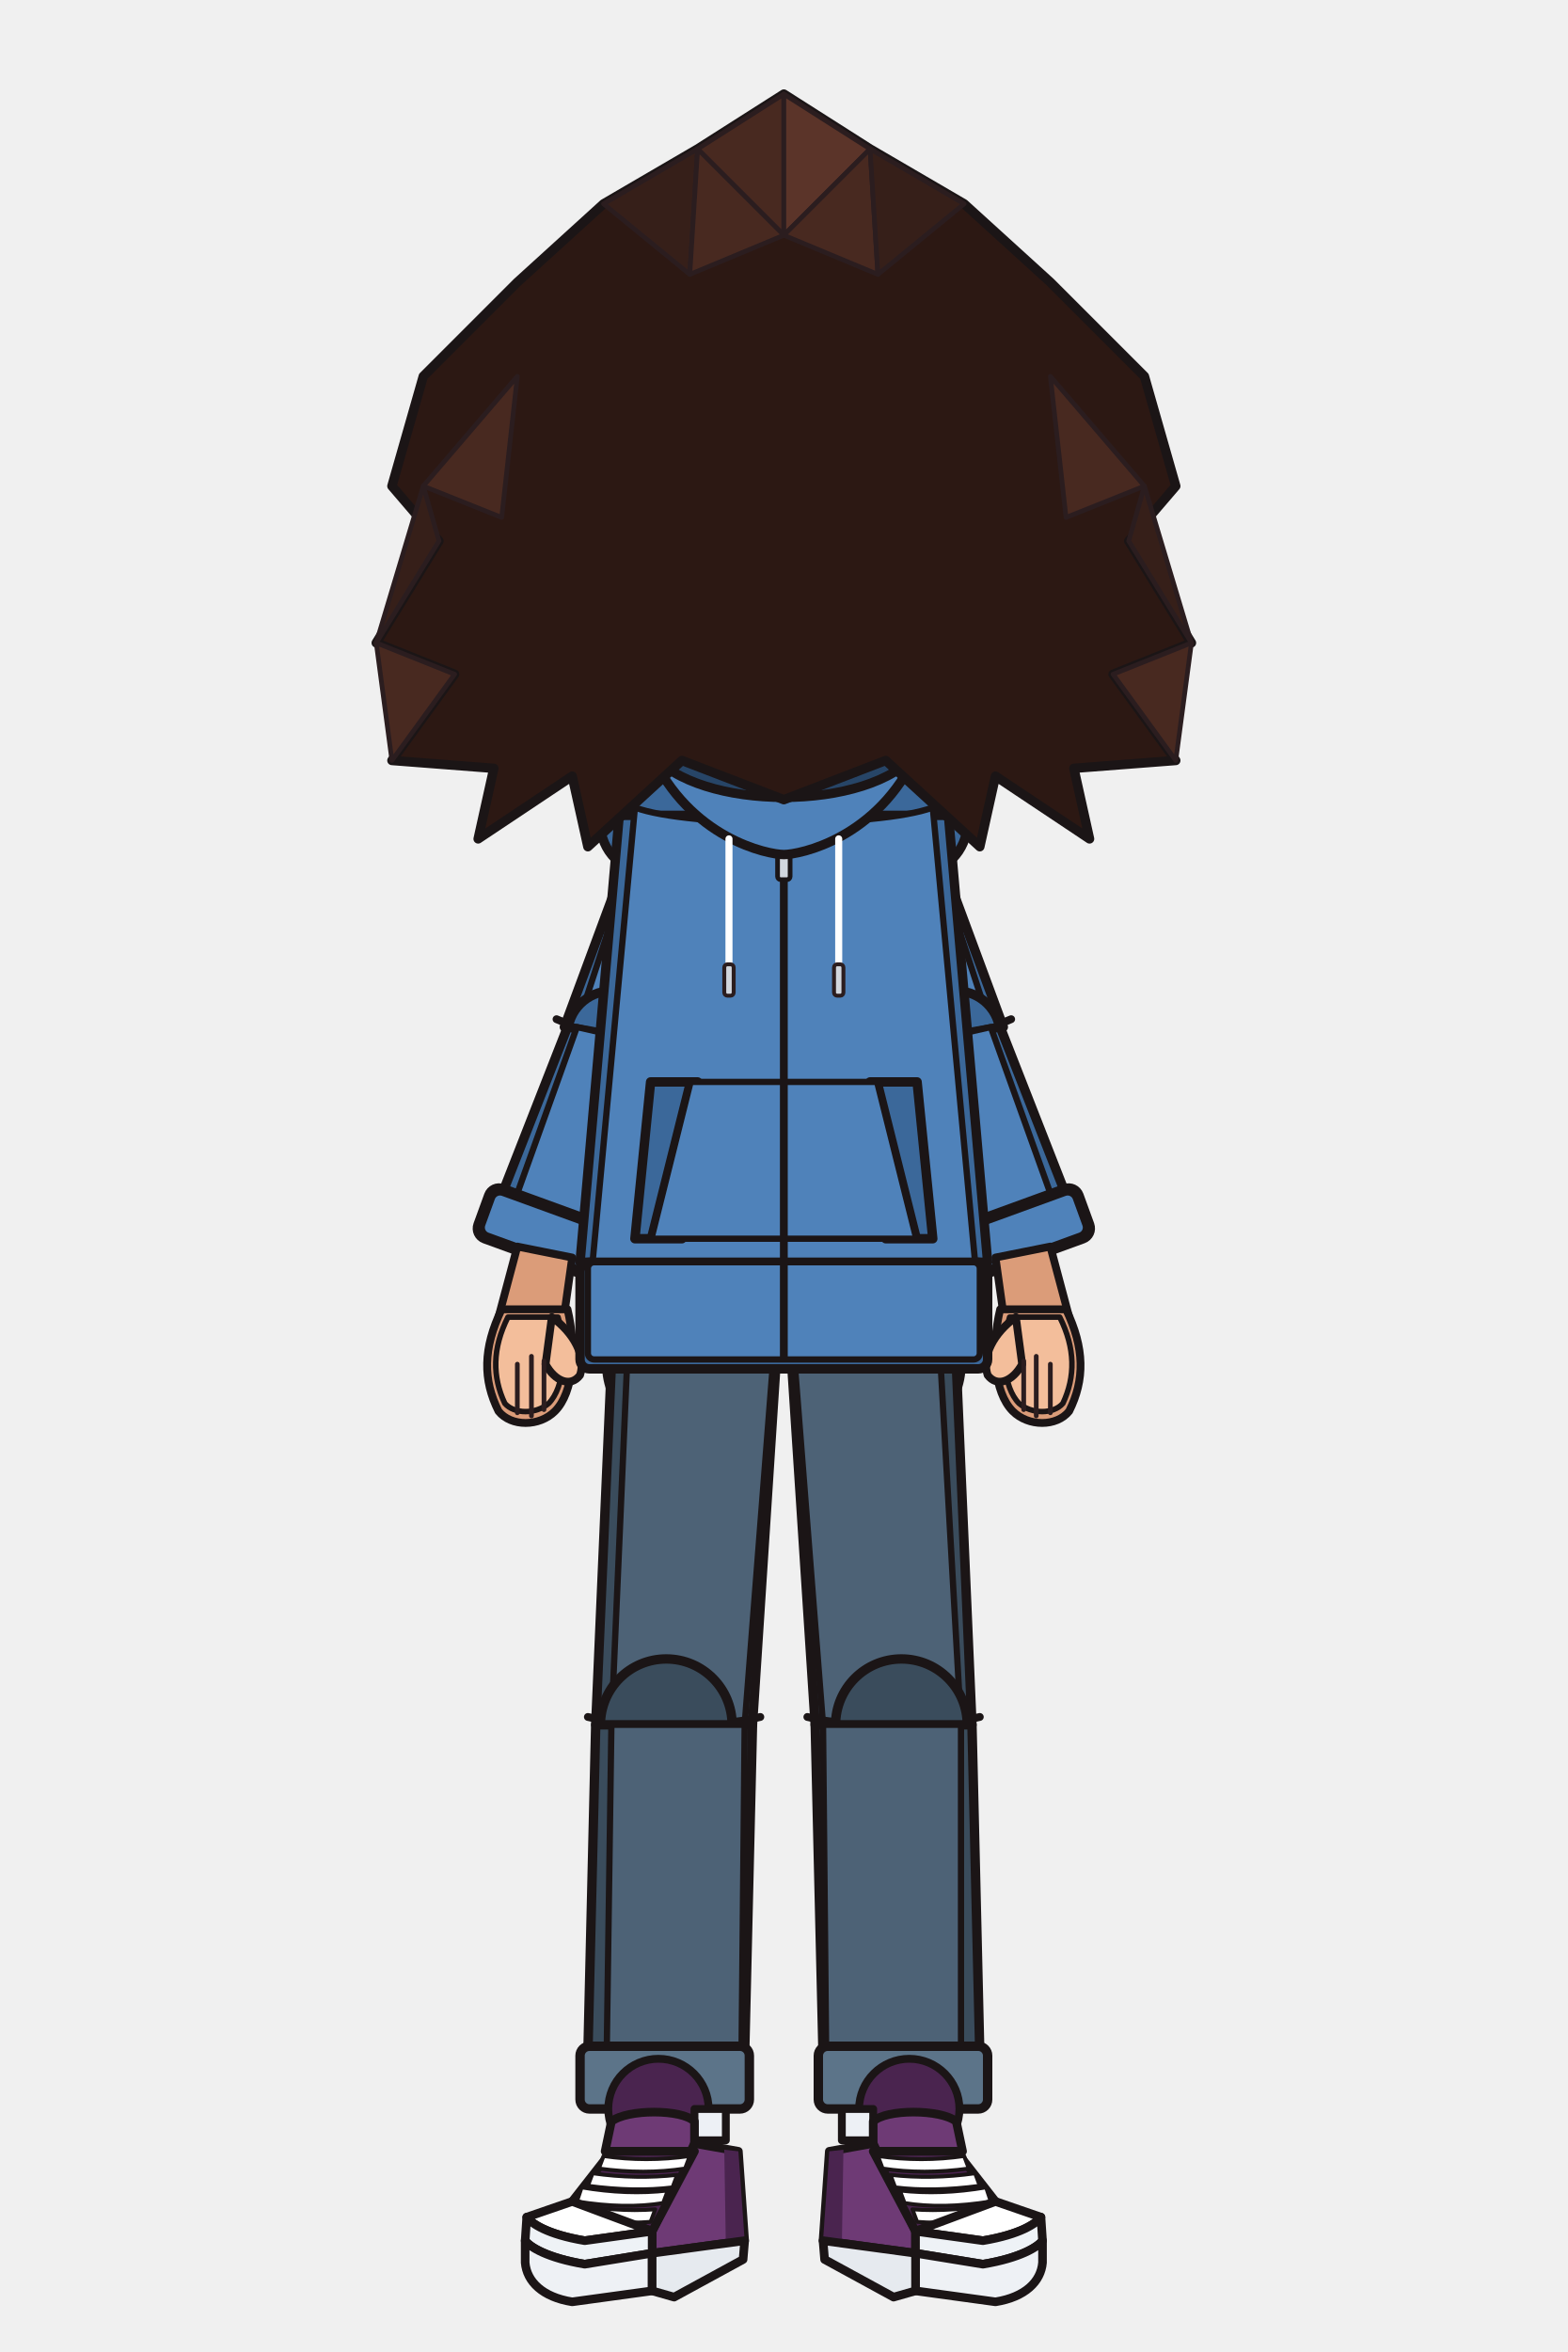
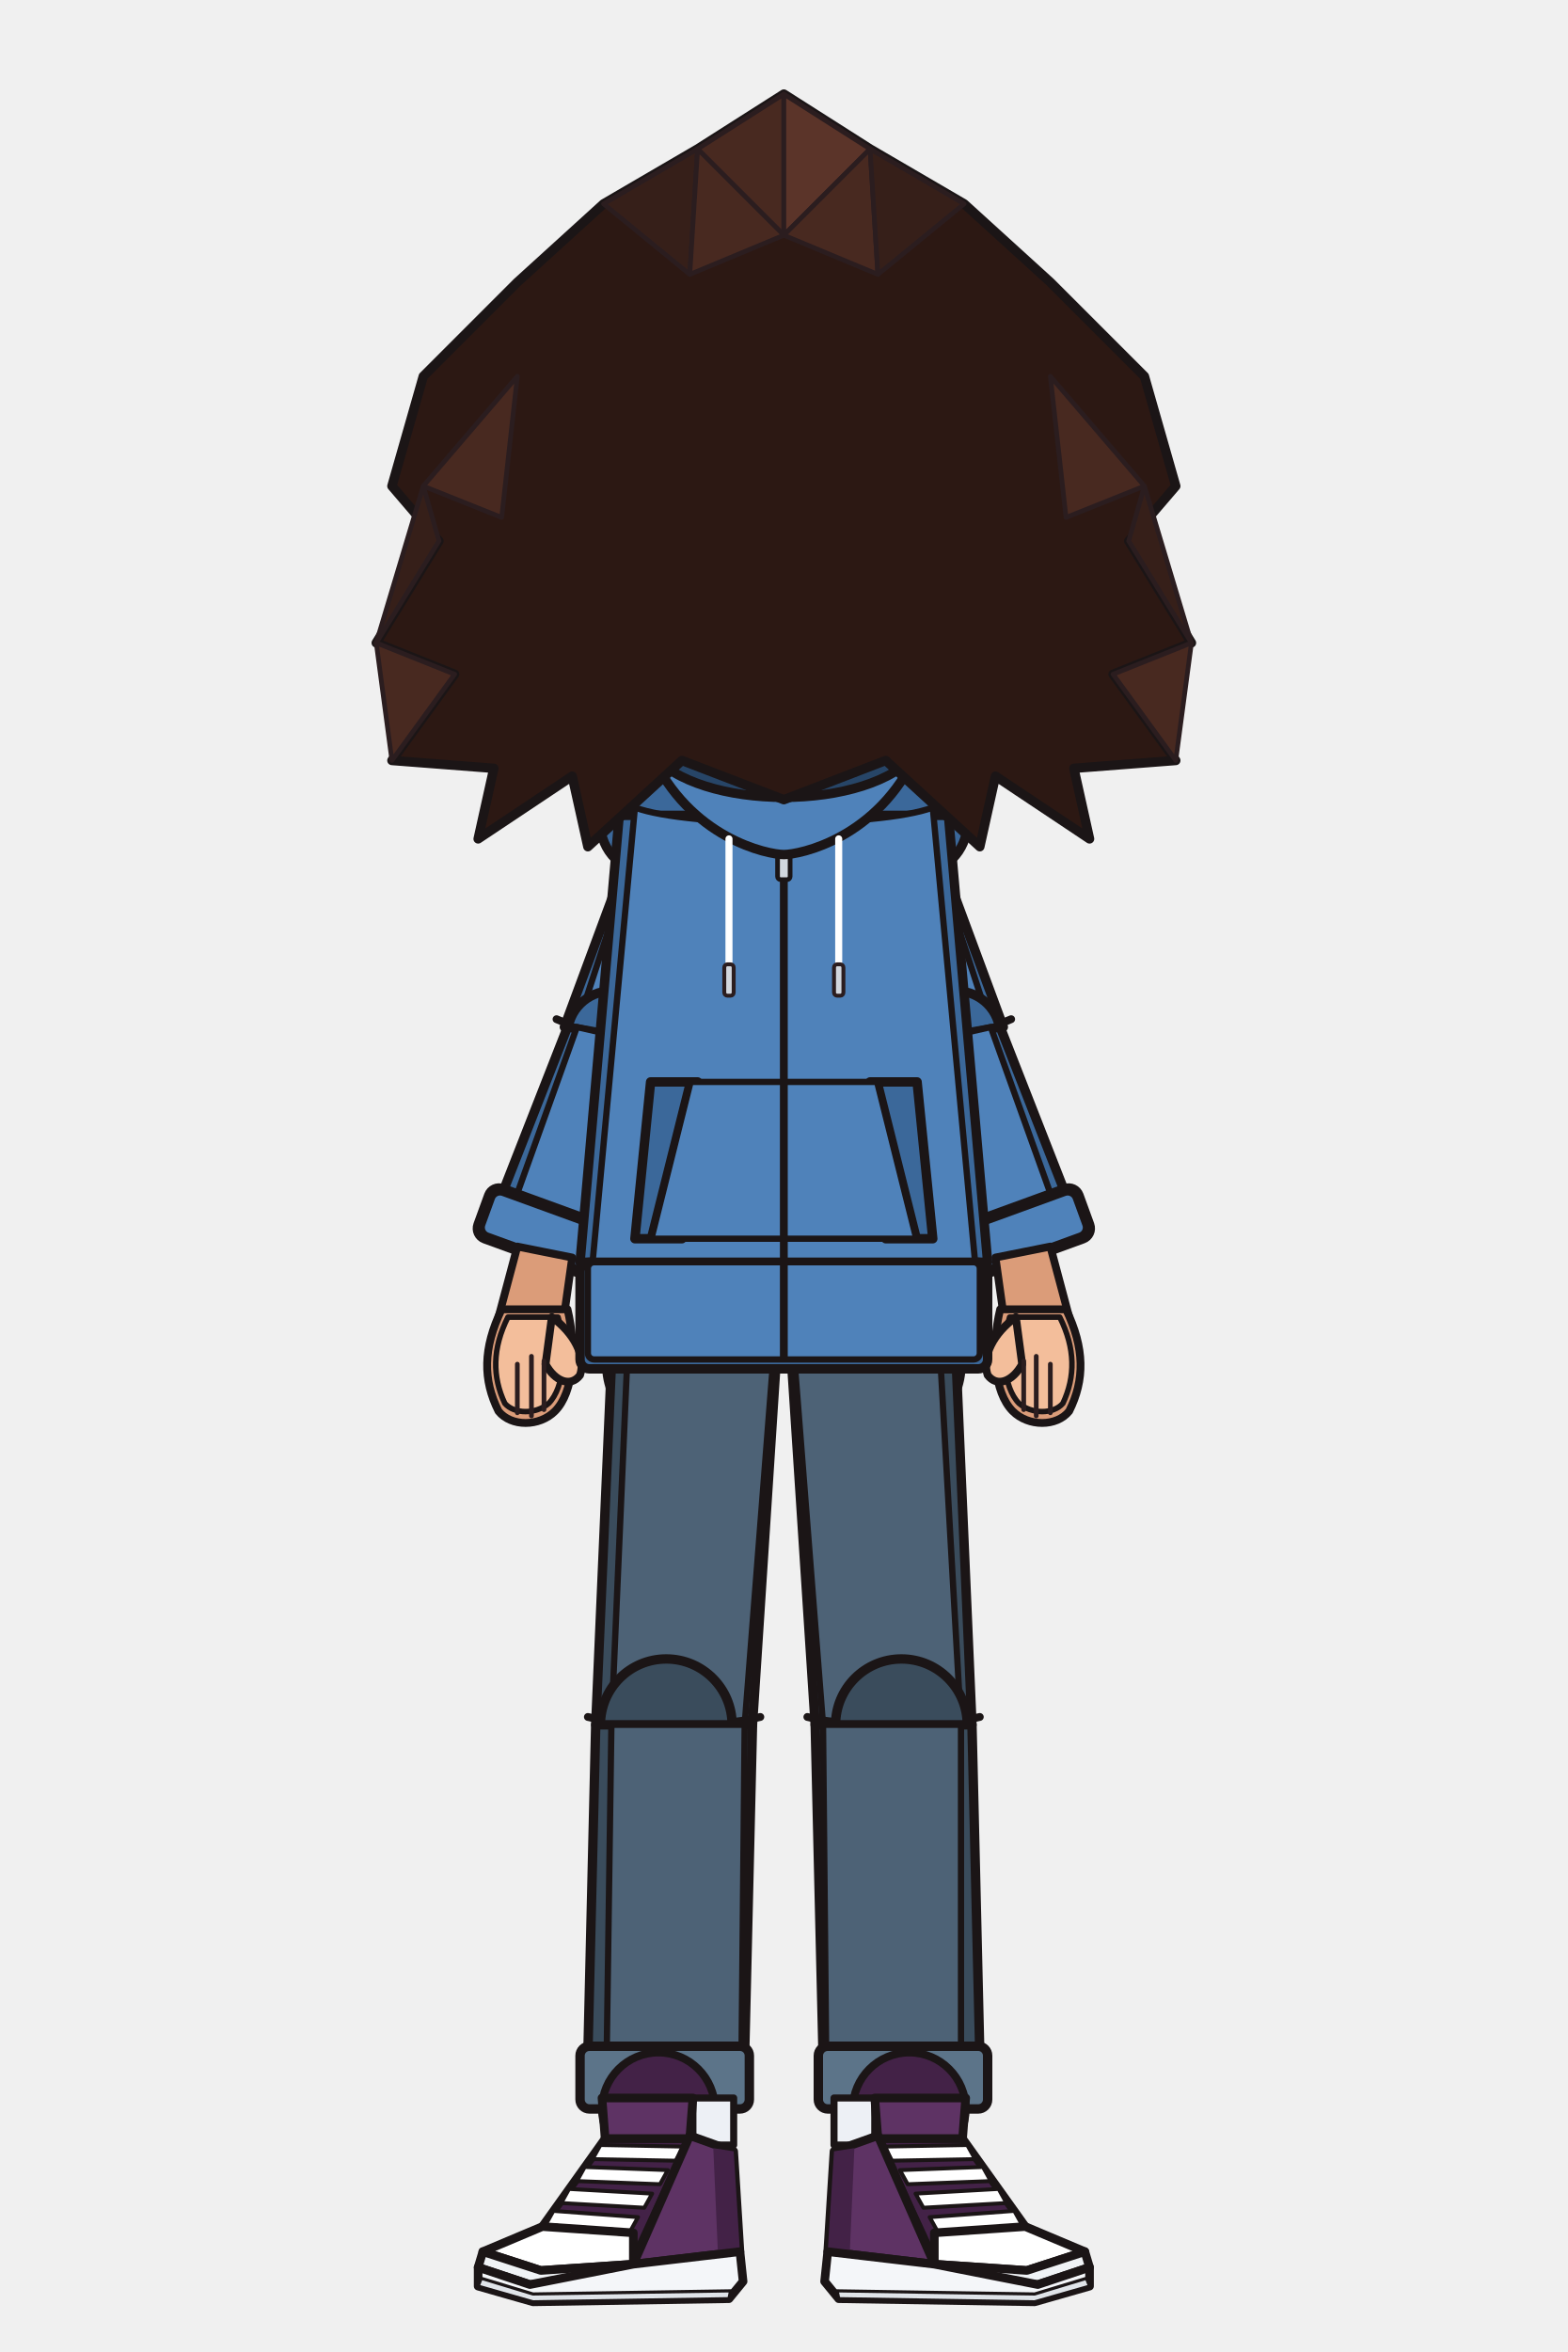
<svg xmlns="http://www.w3.org/2000/svg" viewBox="0 0 1000 1500" width="1000" height="1500">
  <rect width="1000" height="1500" fill="none" />
  <g id="character_root">
    <g id="fk_leg_r" transform="rotate(0.0, 565, 870)">
      <g id="layer_leg_upper_right">
        <circle cx="565" cy="870" r="48" fill="#3a4c5c" stroke="#1b1516" stroke-width="6" />
        <path fill="#3a4c5c" stroke="#1b1516" stroke-width="6" stroke-linecap="round" stroke-linejoin="round" d="M505 870 L520 1100 L620 1100 L610 870 Z" />
        <path fill="#4d6276" stroke="#1b1516" stroke-width="4" stroke-linecap="round" stroke-linejoin="round" d="M507 870 L525 1100 L613 1100 L600 870 Z" />
        <path fill="#3a4c5c" stroke="#1b1516" stroke-width="5" stroke-linecap="round" d="M515 1095 Q570 1108 625 1095" />
      </g>
      <g id="fk_leg_lower_r" transform="rotate(0.0, 575, 1100)">
        <g id="layer_leg_lower_right">
          <circle cx="575" cy="1100" r="42" fill="#3a4c5c" stroke="#1b1516" stroke-width="6" />
          <path fill="#3a4c5c" stroke="#1b1516" stroke-width="6" stroke-linecap="round" stroke-linejoin="round" d="M520 1100 L525 1310 L625 1310 L620 1100 Z" />
          <path fill="#4d6276" stroke="#1b1516" stroke-width="4" stroke-linecap="round" stroke-linejoin="round" d="M525 1100 L527 1310 L613 1310 L613 1100 Z" />
          <rect x="522" y="1305" width="108" height="40" rx="6" fill="#5c7489" stroke="#1b1516" stroke-width="6" />
        </g>
        <g id="fk_shoe_r" transform="rotate(0.0, 580, 1345)">
          <g id="layer_shoe_right">
-             <circle cx="580" cy="1345" r="32" fill="#4a244f" stroke="#1b1516" stroke-width="5" />
-             <path fill="#edf0f5" stroke="#1b1516" stroke-width="5" stroke-linecap="round" stroke-linejoin="round" d="M557 1345 L537 1345 L537 1365 L557 1365 Z" />
-             <path fill="#6e3a75" stroke="#1b1516" stroke-width="5.5" stroke-linecap="round" stroke-linejoin="round" d="M610 1353 C600 1345 565 1345 557 1353 L557 1372 L614 1372 Z" />
-             <path fill="#6e3a75" stroke="#1b1516" stroke-width="5.5" stroke-linecap="round" stroke-linejoin="round" d="M557 1367 L529 1372 L525 1429 L584 1437 L584 1423 Z" />
-             <path fill="#4a244f" d="M538 1371 L529 1372 L525 1429 L537 1432 Z" />
-             <path fill="#4a244f" stroke="#1b1516" stroke-width="5.5" stroke-linecap="round" stroke-linejoin="round" d="M610 1372 L557 1372 L584 1423 L635 1404 Z" />
-             <path fill="#ffffff" stroke="#1b1516" stroke-width="2.5" stroke-linejoin="round" d="M615 1375 Q588 1379 560 1375 L563 1383 Q589 1387 618 1383 Z" />
-             <path fill="#ffffff" stroke="#1b1516" stroke-width="2.5" stroke-linejoin="round" d="M622 1386 Q594 1390 568 1387 L571 1395 Q595 1398 625 1394 Z" />
-             <path fill="#ffffff" stroke="#1b1516" stroke-width="2.5" stroke-linejoin="round" d="M629 1395 Q600 1400 574 1397 L577 1405 Q601 1409 632 1404 Z" />
-             <path fill="#ffffff" stroke="#1b1516" stroke-width="2.5" stroke-linejoin="round" d="M636 1405 Q608 1411 582 1409 L585 1417 Q609 1419 639 1413 Z" />
-             <path fill="#ffffff" stroke="#1b1516" stroke-width="5.5" stroke-linecap="round" stroke-linejoin="round" d="M635 1404 L584 1423 L627 1429 C651 1425 661 1418 664 1414 Z" />
-             <path fill="#eef2f6" stroke="#1b1516" stroke-width="5.5" stroke-linecap="round" stroke-linejoin="round" d="M664 1414 C661 1418 651 1425 627 1429 L584 1423 L584 1437 L627 1444 C651 1440 662 1433 665 1429 Z" />
-             <path fill="#eef1f5" stroke="#1b1516" stroke-width="5.5" stroke-linecap="round" stroke-linejoin="round" d="M665 1429 C662 1433 651 1440 627 1444 L584 1437 L584 1461 L635 1468 C654 1465 664 1455 665 1443 Z" />
-             <path fill="#e6eaef" stroke="#1b1516" stroke-width="5.5" stroke-linecap="round" stroke-linejoin="round" d="M584 1437 L525 1429 L526 1441 L570 1465 L584 1461 Z" />
-             <line x1="584" y1="1437" x2="584" y2="1461" stroke="#1b1516" stroke-width="4.5" stroke-linecap="round" />
+             <circle cx="580" cy="1345" r="36" fill="#432247" stroke="#1b1516" stroke-width="5" />
+             <path fill="#edf0f5" stroke="#1b1516" stroke-width="4.5" stroke-linecap="round" stroke-linejoin="round" d="M558 1338 L532 1338 L532 1368 L558 1368 Z" />
+             <path fill="#5e3364" stroke="#1b1516" stroke-width="5.5" stroke-linecap="round" stroke-linejoin="round" d="M616 1338 L558 1338 L560 1364 L614 1364 Z" />
+             <path fill="#432247" stroke="#1b1516" stroke-width="5.5" stroke-linecap="round" stroke-linejoin="round" d="M614 1364 L560 1364 L596 1442 L654 1420 Z" />
+             <path fill="#ffffff" stroke="#1b1516" stroke-width="2.5" stroke-linejoin="round" d="M617 1368 L564 1369 L569 1378 L622 1377 Z" />
+             <path fill="#ffffff" stroke="#1b1516" stroke-width="2.5" stroke-linejoin="round" d="M627 1382 L574 1384 L579 1393 L632 1391 Z" />
+             <path fill="#ffffff" stroke="#1b1516" stroke-width="2.5" stroke-linejoin="round" d="M637 1396 L584 1399 L589 1408 L642 1405 Z" />
+             <path fill="#ffffff" stroke="#1b1516" stroke-width="2.5" stroke-linejoin="round" d="M647 1410 L593 1414 L598 1423 L652 1419 Z" />
+             <path fill="#5e3364" stroke="#1b1516" stroke-width="5.5" stroke-linecap="round" stroke-linejoin="round" d="M560 1362 L532 1372 L528 1436 L596 1444 L560 1362 Z" />
+             <path fill="#432247" d="M545 1370 L532 1372 L528 1436 L542 1438 Z" />
+             <path fill="#ffffff" stroke="#1b1516" stroke-width="5.5" stroke-linecap="round" stroke-linejoin="round" d="M654 1420 L596 1424 L596 1444 L655 1448 L692 1436 Z" />
+             <path fill="#f0f3f6" stroke="#1b1516" stroke-width="5.5" stroke-linecap="round" stroke-linejoin="round" d="M692 1436 L655 1448 L596 1444 L604 1453 L662 1457 L695 1446 Z" />
+             <path fill="#f4f6f9" stroke="#1b1516" stroke-width="5.5" stroke-linecap="round" stroke-linejoin="round" d="M695 1446 L662 1457 L596 1444 L528 1436 L526 1455 L535 1466 L660 1468 L695 1458 Z" />
+             <path fill="#e0e4e9" stroke="#1b1516" stroke-width="2" stroke-linejoin="round" d="M693 1453 L660 1463 L534 1461 L535 1466 L660 1468 L695 1458 Z" />
          </g>
        </g>
      </g>
    </g>
    <g id="fk_leg_l" transform="rotate(0.0, 435, 870)">
      <g id="layer_leg_upper_left">
        <circle cx="435" cy="870" r="48" fill="#3a4c5c" stroke="#1b1516" stroke-width="6" />
        <path fill="#3a4c5c" stroke="#1b1516" stroke-width="6" stroke-linecap="round" stroke-linejoin="round" d="M390 870 L380 1100 L480 1100 L495 870 Z" />
        <path fill="#4d6276" stroke="#1b1516" stroke-width="4" stroke-linecap="round" stroke-linejoin="round" d="M400 870 L390 1100 L475 1100 L493 870 Z" />
        <path fill="#3a4c5c" stroke="#1b1516" stroke-width="5" stroke-linecap="round" d="M375 1095 Q430 1108 485 1095" />
      </g>
      <g id="fk_leg_lower_l" transform="rotate(0.0, 425, 1100)">
        <g id="layer_leg_lower_left">
          <circle cx="425" cy="1100" r="42" fill="#3a4c5c" stroke="#1b1516" stroke-width="6" />
          <path fill="#3a4c5c" stroke="#1b1516" stroke-width="6" stroke-linecap="round" stroke-linejoin="round" d="M380 1100 L375 1310 L475 1310 L480 1100 Z" />
          <path fill="#4d6276" stroke="#1b1516" stroke-width="4" stroke-linecap="round" stroke-linejoin="round" d="M390 1100 L387 1310 L473 1310 L475 1100 Z" />
          <rect x="370" y="1305" width="108" height="40" rx="6" fill="#5c7489" stroke="#1b1516" stroke-width="6" />
        </g>
        <g id="fk_shoe_l" transform="rotate(0.0, 420, 1345)">
          <g id="layer_shoe_left">
-             <circle cx="420" cy="1345" r="32" fill="#4a244f" stroke="#1b1516" stroke-width="5" />
-             <path fill="#edf0f5" stroke="#1b1516" stroke-width="5" stroke-linecap="round" stroke-linejoin="round" d="M443 1345 L463 1345 L463 1365 L443 1365 Z" />
-             <path fill="#6e3a75" stroke="#1b1516" stroke-width="5.5" stroke-linecap="round" stroke-linejoin="round" d="M390 1353 C400 1345 435 1345 443 1353 L443 1372 L386 1372 Z" />
-             <path fill="#6e3a75" stroke="#1b1516" stroke-width="5.5" stroke-linecap="round" stroke-linejoin="round" d="M443 1367 L471 1372 L475 1429 L416 1437 L416 1423 Z" />
-             <path fill="#4a244f" d="M462 1371 L471 1372 L475 1429 L463 1432 Z" />
-             <path fill="#4a244f" stroke="#1b1516" stroke-width="5.5" stroke-linecap="round" stroke-linejoin="round" d="M390 1372 L443 1372 L416 1423 L365 1404 Z" />
-             <path fill="#ffffff" stroke="#1b1516" stroke-width="2.5" stroke-linejoin="round" d="M385 1375 Q412 1379 440 1375 L437 1383 Q411 1387 382 1383 Z" />
-             <path fill="#ffffff" stroke="#1b1516" stroke-width="2.5" stroke-linejoin="round" d="M378 1386 Q406 1390 432 1387 L429 1395 Q405 1398 375 1394 Z" />
-             <path fill="#ffffff" stroke="#1b1516" stroke-width="2.5" stroke-linejoin="round" d="M371 1395 Q400 1400 426 1397 L423 1405 Q399 1409 368 1404 Z" />
-             <path fill="#ffffff" stroke="#1b1516" stroke-width="2.5" stroke-linejoin="round" d="M364 1405 Q392 1411 418 1409 L415 1417 Q391 1419 361 1413 Z" />
-             <path fill="#ffffff" stroke="#1b1516" stroke-width="5.5" stroke-linecap="round" stroke-linejoin="round" d="M365 1404 L416 1423 L373 1429 C349 1425 339 1418 336 1414 Z" />
-             <path fill="#eef2f6" stroke="#1b1516" stroke-width="5.5" stroke-linecap="round" stroke-linejoin="round" d="M336 1414 C339 1418 349 1425 373 1429 L416 1423 L416 1437 L373 1444 C349 1440 338 1433 335 1429 Z" />
-             <path fill="#eef1f5" stroke="#1b1516" stroke-width="5.5" stroke-linecap="round" stroke-linejoin="round" d="M335 1429 C338 1433 349 1440 373 1444 L416 1437 L416 1461 L365 1468 C346 1465 336 1455 335 1443 Z" />
-             <path fill="#e6eaef" stroke="#1b1516" stroke-width="5.5" stroke-linecap="round" stroke-linejoin="round" d="M416 1437 L475 1429 L474 1441 L430 1465 L416 1461 Z" />
-             <line x1="416" y1="1437" x2="416" y2="1461" stroke="#1b1516" stroke-width="4.5" stroke-linecap="round" />
+             <circle cx="420" cy="1345" r="36" fill="#432247" stroke="#1b1516" stroke-width="5" />
+             <path fill="#edf0f5" stroke="#1b1516" stroke-width="4.5" stroke-linecap="round" stroke-linejoin="round" d="M442 1338 L468 1338 L468 1368 L442 1368 Z" />
+             <path fill="#5e3364" stroke="#1b1516" stroke-width="5.5" stroke-linecap="round" stroke-linejoin="round" d="M384 1338 L442 1338 L440 1364 L386 1364 Z" />
+             <path fill="#432247" stroke="#1b1516" stroke-width="5.5" stroke-linecap="round" stroke-linejoin="round" d="M386 1364 L440 1364 L404 1442 L346 1420 Z" />
+             <path fill="#ffffff" stroke="#1b1516" stroke-width="2.5" stroke-linejoin="round" d="M383 1368 L436 1369 L431 1378 L378 1377 Z" />
+             <path fill="#ffffff" stroke="#1b1516" stroke-width="2.5" stroke-linejoin="round" d="M373 1382 L426 1384 L421 1393 L368 1391 Z" />
+             <path fill="#ffffff" stroke="#1b1516" stroke-width="2.5" stroke-linejoin="round" d="M363 1396 L416 1399 L411 1408 L358 1405 Z" />
+             <path fill="#ffffff" stroke="#1b1516" stroke-width="2.5" stroke-linejoin="round" d="M353 1410 L407 1414 L402 1423 L348 1419 Z" />
+             <path fill="#5e3364" stroke="#1b1516" stroke-width="5.5" stroke-linecap="round" stroke-linejoin="round" d="M440 1362 L468 1372 L472 1436 L404 1444 L440 1362 Z" />
+             <path fill="#432247" d="M455 1370 L468 1372 L472 1436 L458 1438 Z" />
+             <path fill="#ffffff" stroke="#1b1516" stroke-width="5.5" stroke-linecap="round" stroke-linejoin="round" d="M346 1420 L404 1424 L404 1444 L345 1448 L308 1436 Z" />
+             <path fill="#f0f3f6" stroke="#1b1516" stroke-width="5.5" stroke-linecap="round" stroke-linejoin="round" d="M308 1436 L345 1448 L404 1444 L396 1453 L338 1457 L305 1446 Z" />
+             <path fill="#f4f6f9" stroke="#1b1516" stroke-width="5.5" stroke-linecap="round" stroke-linejoin="round" d="M305 1446 L338 1457 L404 1444 L472 1436 L474 1455 L465 1466 L340 1468 L305 1458 Z" />
+             <path fill="#e0e4e9" stroke="#1b1516" stroke-width="2" stroke-linejoin="round" d="M307 1453 L340 1463 L466 1461 L465 1466 L340 1468 L305 1458 Z" />
          </g>
        </g>
      </g>
    </g>
    <g id="fk_arm_r" transform="rotate(0.0, 585, 525)">
      <g id="layer_arm_upper_right">
        <circle cx="585" cy="525" r="32" fill="#3b689a" stroke="#1b1516" stroke-width="6" />
        <path fill="#3b689a" stroke="#1b1516" stroke-width="6" stroke-linecap="round" stroke-linejoin="round" d="M590 520 L640 655 L580 670 L555 545 Z" />
        <path fill="#4f82ba" stroke="#1b1516" stroke-width="4" stroke-linecap="round" stroke-linejoin="round" d="M588 520 L632 655 L585 668 L560 555 Z" />
        <path fill="#3b689a" stroke="#1b1516" stroke-width="5" stroke-linecap="round" d="M645 650 Q610 665 575 665" />
      </g>
      <g id="fk_arm_lower_r" transform="rotate(0.0, 610, 660)">
        <g id="layer_arm_lower_right">
          <circle cx="610" cy="660" r="28" fill="#3b689a" stroke="#1b1516" stroke-width="6" />
          <path fill="#3b689a" stroke="#1b1516" stroke-width="6" stroke-linecap="round" stroke-linejoin="round" d="M638 655 L685 775 L628 795 L582 665 Z" />
          <path fill="#4f82ba" stroke="#1b1516" stroke-width="4" stroke-linecap="round" stroke-linejoin="round" d="M632 655 L675 775 L632 792 L588 665 Z" />
          <g transform="rotate(-20, 655, 785)">
            <rect x="618" y="768" width="76" height="34" rx="7" fill="#3b689a" stroke="#1b1516" stroke-width="6" />
            <rect x="621" y="771" width="70" height="28" rx="5" fill="#4f82ba" stroke="#1b1516" stroke-width="3" />
          </g>
          <g id="boy_hand_r">
            <path fill="#db9c79" stroke="#1b1516" stroke-width="5" stroke-linecap="round" stroke-linejoin="round" d="M670 795 L682 840 L642 852 L635 802 Z" />
            <path fill="#db9c79" stroke="#1b1516" stroke-width="5" stroke-linecap="round" stroke-linejoin="round" d="M680 835 C692 860 692 880 682 900 C674 910 656 910 646 900 C634 888 632 860 638 835 Z" />
            <path fill="#f3be9b" stroke="#1b1516" stroke-width="3.5" stroke-linecap="round" stroke-linejoin="round" d="M676 840 C686 860 686 878 678 895 C672 902 658 902 650 895 C640 885 638 860 644 840 Z" />
            <path fill="#f3be9b" stroke="#1b1516" stroke-width="5" stroke-linecap="round" stroke-linejoin="round" d="M648 840 C634 850 626 865 630 877 C636 885 646 881 652 870 Z" />
            <line x1="670" y1="901" x2="670" y2="870" stroke="#2b1d1f" stroke-width="3" stroke-linecap="round" />
            <line x1="661" y1="903" x2="661" y2="865" stroke="#2b1d1f" stroke-width="3" stroke-linecap="round" />
            <line x1="653" y1="899" x2="653" y2="868" stroke="#2b1d1f" stroke-width="3" stroke-linecap="round" />
          </g>
        </g>
      </g>
    </g>
    <g id="fk_arm_l" transform="rotate(0.0, 415, 525)">
      <g id="layer_arm_upper_left">
        <circle cx="415" cy="525" r="32" fill="#3b689a" stroke="#1b1516" stroke-width="6" />
        <path fill="#3b689a" stroke="#1b1516" stroke-width="6" stroke-linecap="round" stroke-linejoin="round" d="M410 520 L360 655 L420 670 L445 545 Z" />
        <path fill="#4f82ba" stroke="#1b1516" stroke-width="4" stroke-linecap="round" stroke-linejoin="round" d="M412 520 L368 655 L415 668 L440 555 Z" />
        <path fill="#3b689a" stroke="#1b1516" stroke-width="5" stroke-linecap="round" d="M355 650 Q390 665 425 665" />
      </g>
      <g id="fk_arm_lower_l" transform="rotate(0.0, 390, 660)">
        <g id="layer_arm_lower_left">
          <circle cx="390" cy="660" r="28" fill="#3b689a" stroke="#1b1516" stroke-width="6" />
          <path fill="#3b689a" stroke="#1b1516" stroke-width="6" stroke-linecap="round" stroke-linejoin="round" d="M362 655 L315 775 L372 795 L418 665 Z" />
          <path fill="#4f82ba" stroke="#1b1516" stroke-width="4" stroke-linecap="round" stroke-linejoin="round" d="M368 655 L325 775 L368 792 L412 665 Z" />
          <g transform="rotate(20, 345, 785)">
            <rect x="306" y="768" width="76" height="34" rx="7" fill="#3b689a" stroke="#1b1516" stroke-width="6" />
            <rect x="309" y="771" width="70" height="28" rx="5" fill="#4f82ba" stroke="#1b1516" stroke-width="3" />
          </g>
          <g id="boy_hand_l">
            <path fill="#db9c79" stroke="#1b1516" stroke-width="5" stroke-linecap="round" stroke-linejoin="round" d="M330 795 L318 840 L358 852 L365 802 Z" />
            <path fill="#db9c79" stroke="#1b1516" stroke-width="5" stroke-linecap="round" stroke-linejoin="round" d="M320 835 C308 860 308 880 318 900 C326 910 344 910 354 900 C366 888 368 860 362 835 Z" />
            <path fill="#f3be9b" stroke="#1b1516" stroke-width="3.5" stroke-linecap="round" stroke-linejoin="round" d="M324 840 C314 860 314 878 322 895 C328 902 342 902 350 895 C360 885 362 860 356 840 Z" />
            <path fill="#f3be9b" stroke="#1b1516" stroke-width="5" stroke-linecap="round" stroke-linejoin="round" d="M352 840 C366 850 374 865 370 877 C364 885 354 881 348 870 Z" />
            <line x1="330" y1="901" x2="330" y2="870" stroke="#2b1d1f" stroke-width="3" stroke-linecap="round" />
            <line x1="339" y1="903" x2="339" y2="865" stroke="#2b1d1f" stroke-width="3" stroke-linecap="round" />
            <line x1="347" y1="899" x2="347" y2="868" stroke="#2b1d1f" stroke-width="3" stroke-linecap="round" />
          </g>
        </g>
      </g>
    </g>
    <g id="layer_torso">
      <path fill="#274567" stroke="#1b1516" stroke-width="6" stroke-linecap="round" stroke-linejoin="round" d="M420 475 C440 435 560 435 580 475 C605 525 395 525 420 475 Z" />
      <path fill="#3b689a" stroke="#1b1516" stroke-width="6" stroke-linecap="round" stroke-linejoin="round" d="M395 520 L370 805 L630 805 L605 520 Z" />
      <path fill="#4f82ba" stroke="#1b1516" stroke-width="4" stroke-linecap="round" stroke-linejoin="round" d="M405 515 C440 528 560 528 595 515 L622 805 L378 805 Z" />
      <rect x="370" y="805" width="260" height="68" rx="6" fill="#3b689a" stroke="#1b1516" stroke-width="6" />
      <rect x="375" y="805" width="250" height="62" rx="4" fill="#4f82ba" stroke="#1b1516" stroke-width="4" />
      <path fill="#3b689a" stroke="#1b1516" stroke-width="6" stroke-linecap="round" stroke-linejoin="round" d="M415 690 L445 690 L435 790 L405 790 Z" />
      <path fill="#3b689a" stroke="#1b1516" stroke-width="6" stroke-linecap="round" stroke-linejoin="round" d="M585 690 L555 690 L565 790 L595 790 Z" />
      <path fill="#4f82ba" stroke="#1b1516" stroke-width="4" stroke-linecap="round" stroke-linejoin="round" d="M440 690 L560 690 L585 790 L415 790 Z" />
      <line x1="415" y1="790" x2="440" y2="690" stroke="#1b1516" stroke-width="5" stroke-linecap="round" />
      <line x1="585" y1="790" x2="560" y2="690" stroke="#1b1516" stroke-width="5" stroke-linecap="round" />
      <line x1="500" y1="535" x2="500" y2="865" stroke="#1b1516" stroke-width="5" stroke-linecap="round" />
      <rect x="496" y="545" width="8" height="16" rx="2" fill="#d2d7de" stroke="#1b1516" stroke-width="3" />
      <path fill="#4f82ba" stroke="#1b1516" stroke-width="6" stroke-linecap="round" stroke-linejoin="round" d="M415 480 C440 535 490 545 500 545 C510 545 560 535 585 480 C555 518 445 518 415 480 Z" />
      <path fill="none" stroke="#ffffff" stroke-width="4.5" stroke-linecap="round" d="M465 535 L465 615" />
      <rect x="462" y="615" width="6" height="20" rx="2" fill="#d2d7de" stroke="#2b1d1f" stroke-width="2.5" />
      <path fill="none" stroke="#ffffff" stroke-width="4.5" stroke-linecap="round" d="M535 535 L535 615" />
      <rect x="532" y="615" width="6" height="20" rx="2" fill="#d2d7de" stroke="#2b1d1f" stroke-width="2.5" />
    </g>
    <g id="fk_head" transform="rotate(0.0, 500, 500)">
      <g id="layer_head_back">
        <path fill="#2c1813" stroke="#1b1516" stroke-width="6" stroke-linecap="round" stroke-linejoin="round" d="M500 60 L445 95 L385 130 L330 180 L270 240 L250 310 L280 345 L240 410 L290 430 L250 485 L315 490 L305 535 L365 495 L375 540 L435 485 L500 510 L565 485 L625 540 L635 495 L695 535 L685 490 L750 485 L710 430 L760 410 L720 345 L750 310 L730 240 L670 180 L615 130 L555 95 Z" />
        <polygon points="330,240 270,310 320,330" fill="#482920" stroke="#2b1d1f" stroke-width="3" stroke-linejoin="round" />
        <polygon points="270,310 280,345 240,410" fill="#361f19" stroke="#2b1d1f" stroke-width="3" stroke-linejoin="round" />
        <polygon points="240,410 290,430 250,485" fill="#482920" stroke="#2b1d1f" stroke-width="3" stroke-linejoin="round" />
        <polygon points="670,240 730,310 680,330" fill="#482920" stroke="#2b1d1f" stroke-width="3" stroke-linejoin="round" />
        <polygon points="730,310 720,345 760,410" fill="#361f19" stroke="#2b1d1f" stroke-width="3" stroke-linejoin="round" />
        <polygon points="760,410 710,430 750,485" fill="#482920" stroke="#2b1d1f" stroke-width="3" stroke-linejoin="round" />
        <polygon points="500,60 445,95 500,150" fill="#482920" stroke="#2b1d1f" stroke-width="3" stroke-linejoin="round" />
        <polygon points="500,60 500,150 555,95" fill="#5b3429" stroke="#2b1d1f" stroke-width="3" stroke-linejoin="round" />
        <polygon points="445,95 385,130 440,175" fill="#361f19" stroke="#2b1d1f" stroke-width="3" stroke-linejoin="round" />
        <polygon points="445,95 440,175 500,150" fill="#482920" stroke="#2b1d1f" stroke-width="3" stroke-linejoin="round" />
        <polygon points="555,95 500,150 560,175" fill="#482920" stroke="#2b1d1f" stroke-width="3" stroke-linejoin="round" />
        <polygon points="555,95 615,130 560,175" fill="#361f19" stroke="#2b1d1f" stroke-width="3" stroke-linejoin="round" />
      </g>
    </g>
  </g>
</svg>
